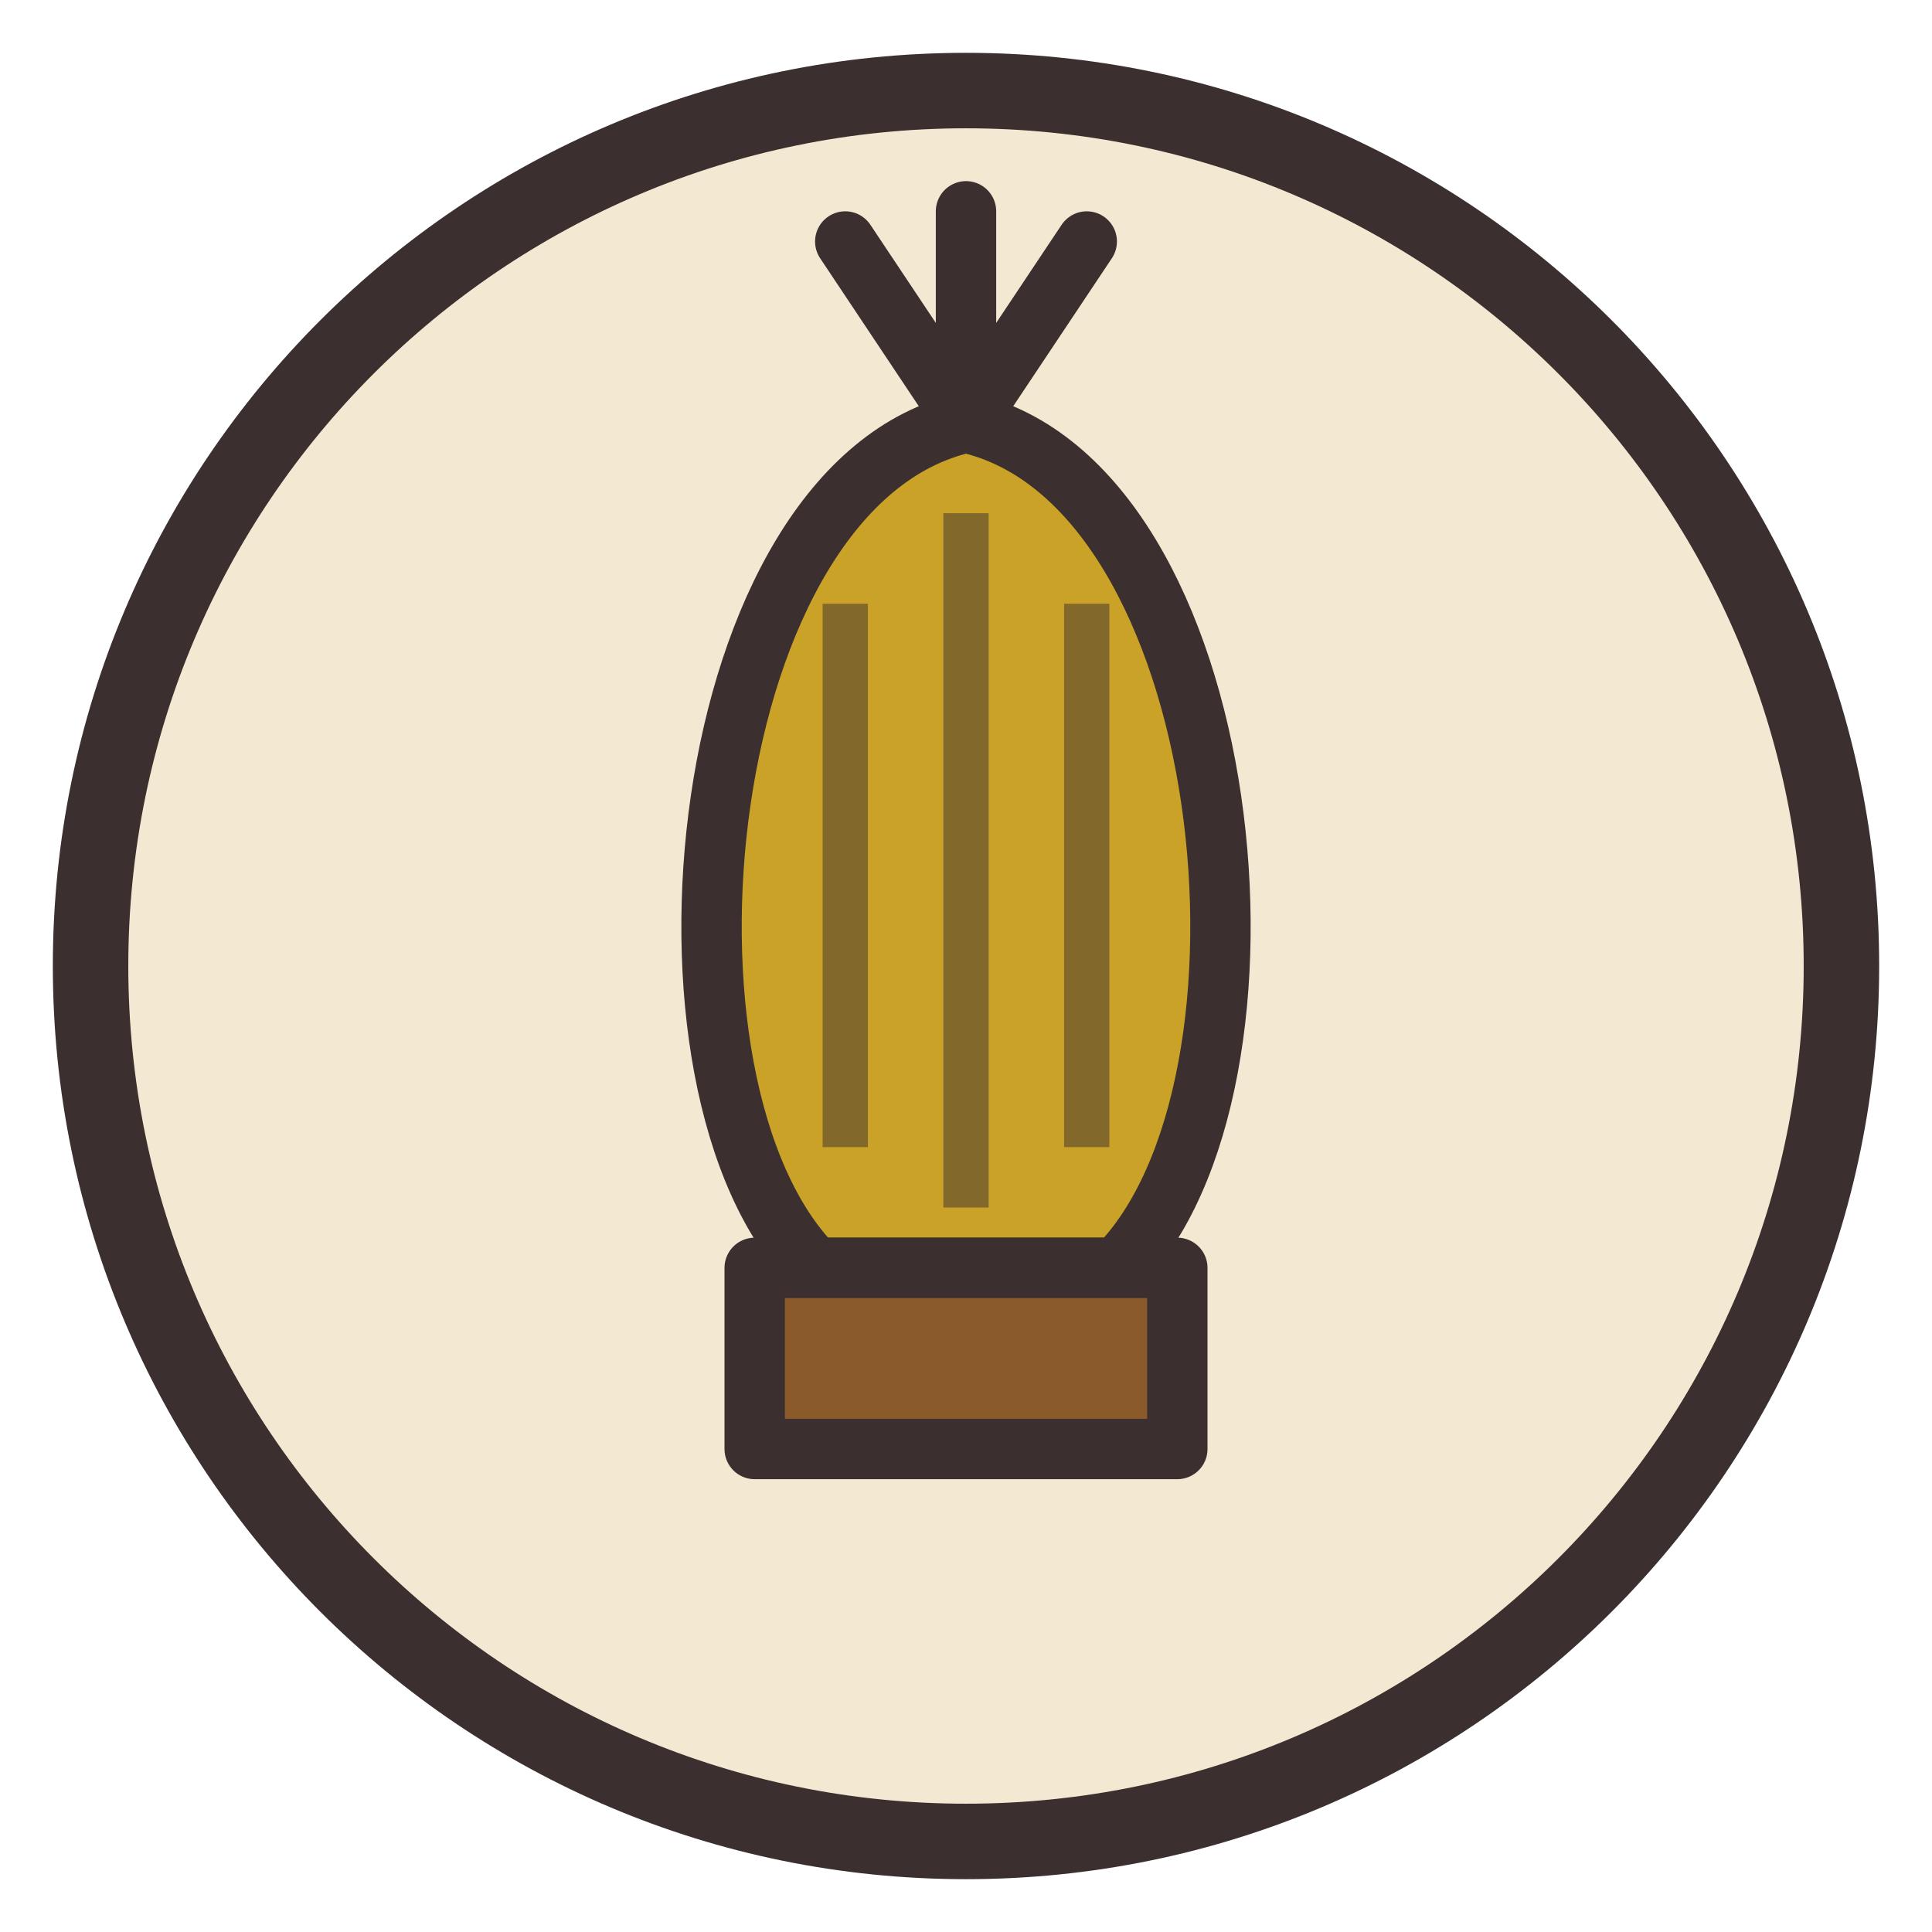
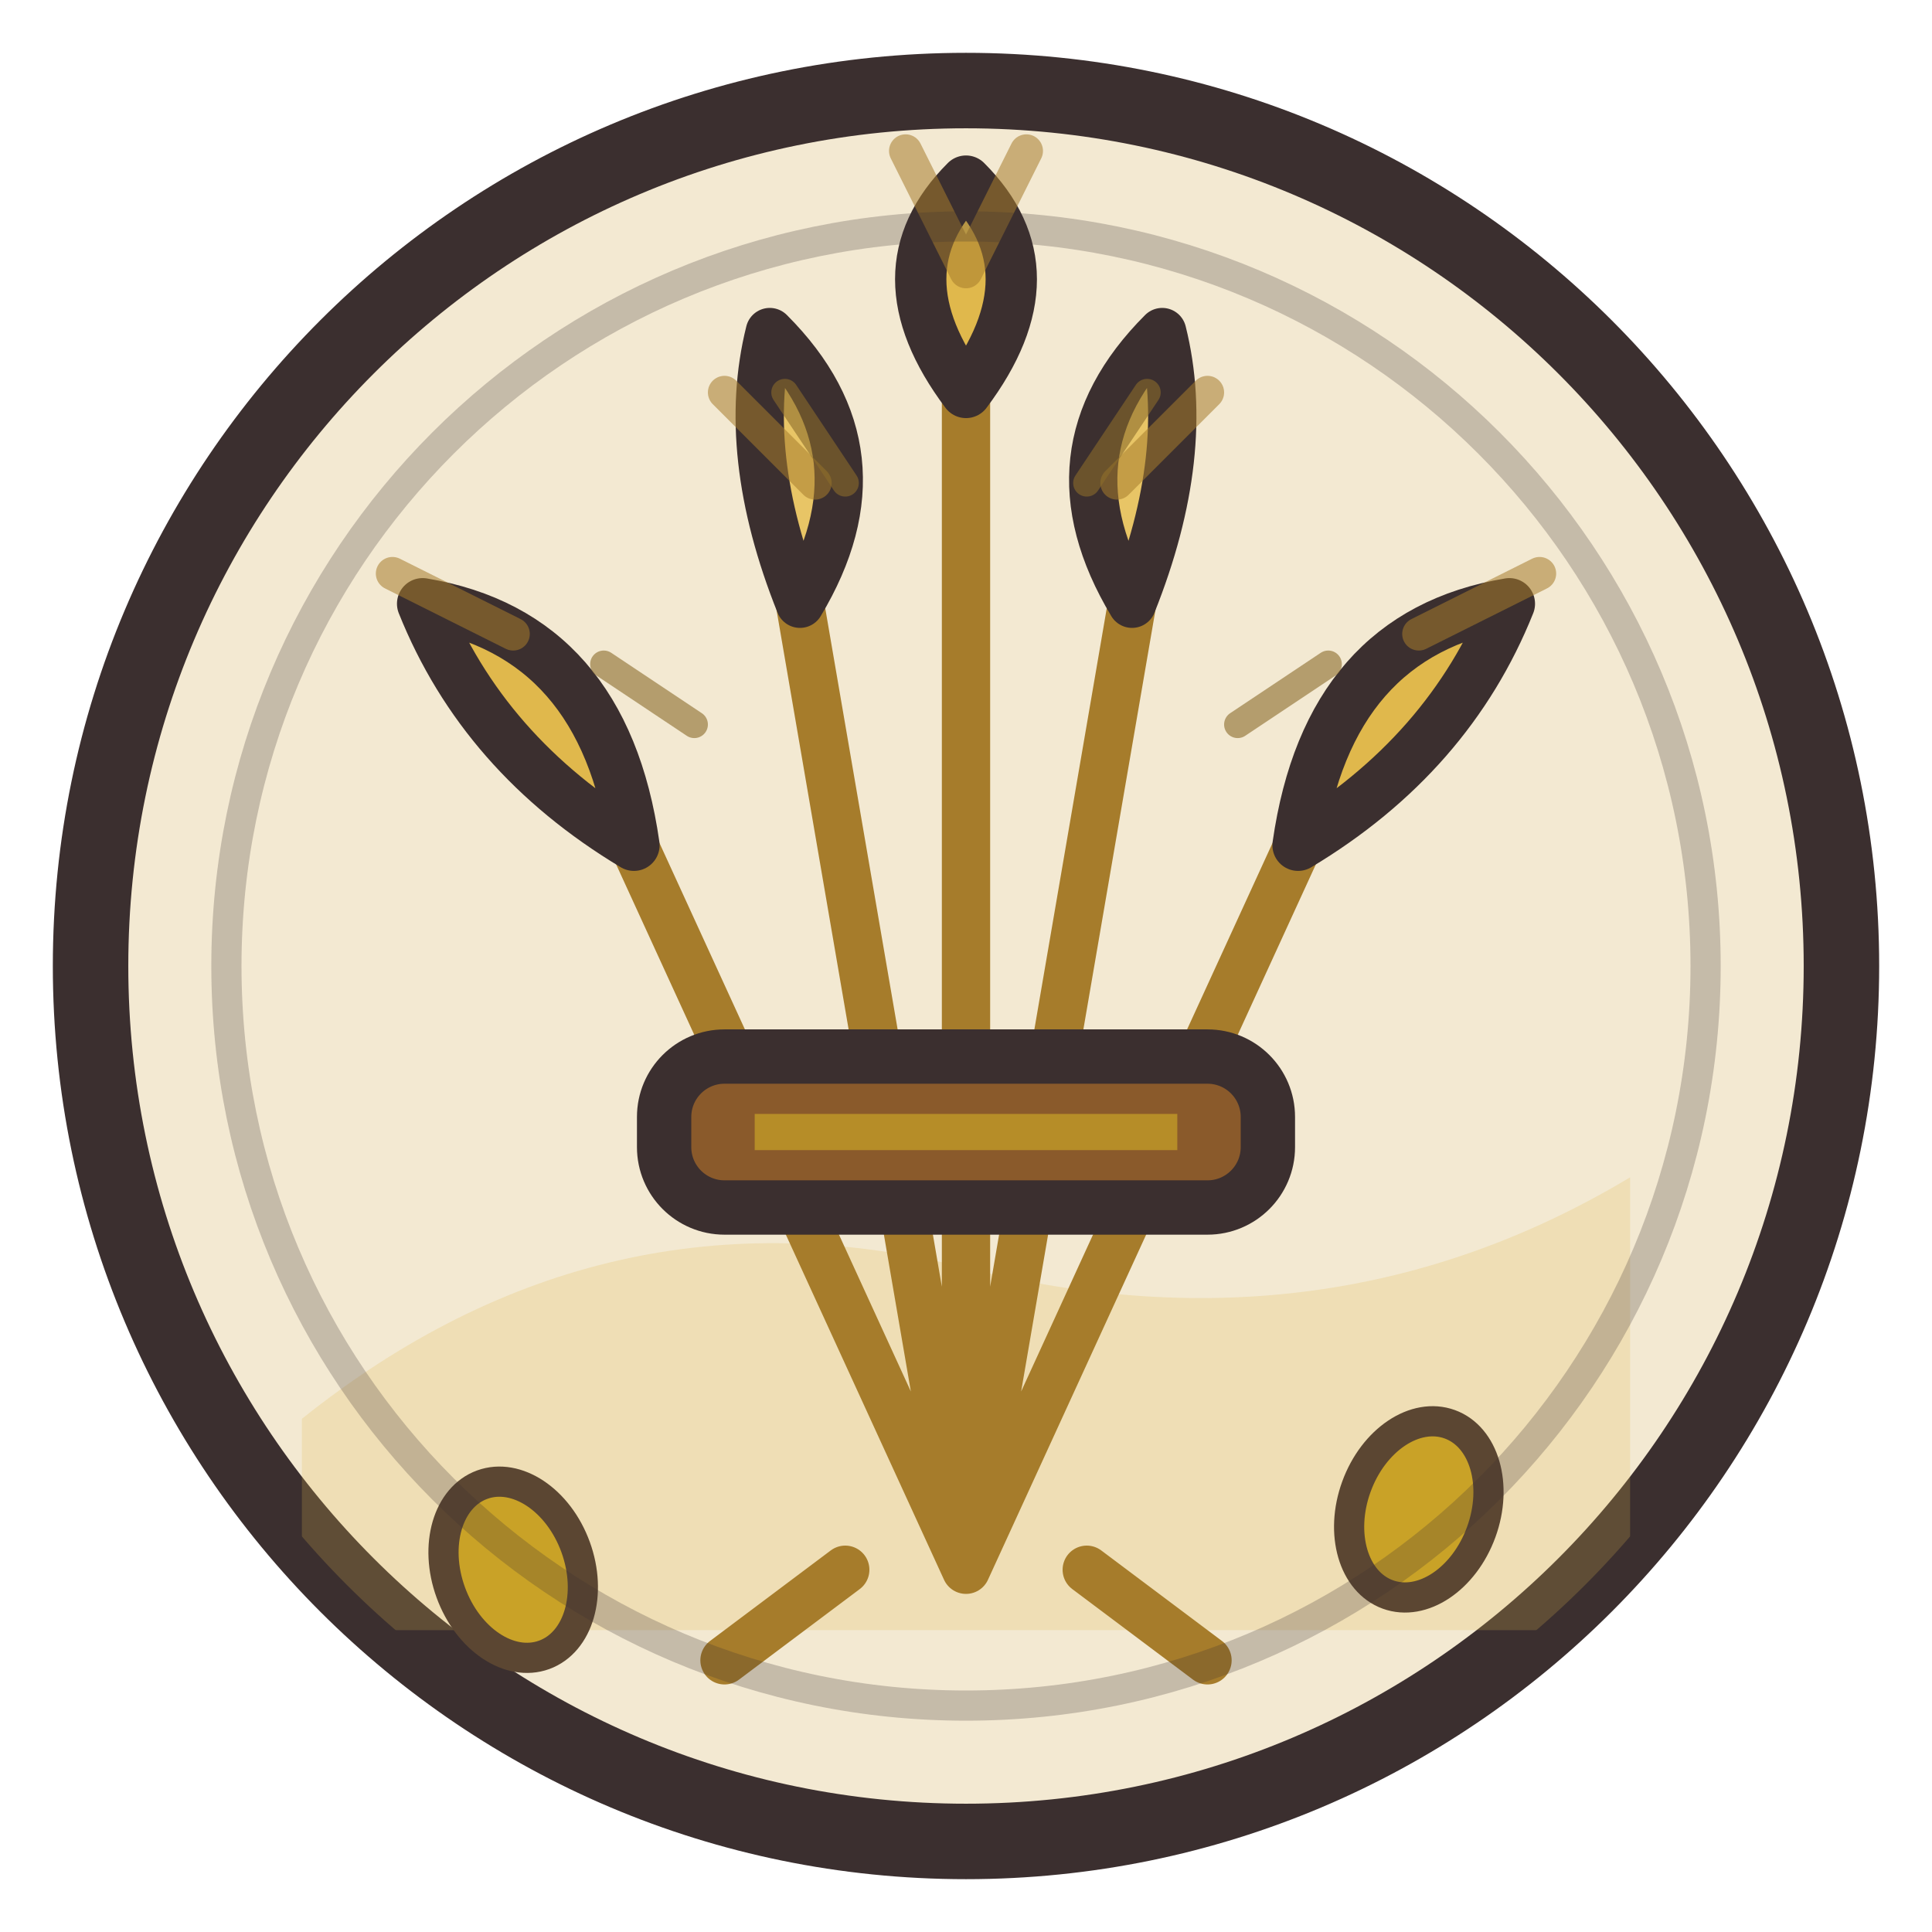
<svg xmlns="http://www.w3.org/2000/svg" viewBox="0 0 64 64">
+   <defs>
+     <clipPath id="badge">
+       <circle cx="32" cy="32" r="29" />
+     </clipPath>
+   </defs>
  <circle cx="32" cy="32" r="29" fill="#F3E9D2" stroke="#3B2F2F" stroke-width="2.5" />
-   <g stroke="#3B2F2F" stroke-width="2" stroke-linejoin="round">
-     <path d="M32 14 C41 16 43 36 37 42 L27 42 C21 36 23 16 32 14 Z" fill="#C9A227" />
-     <path d="M28 20 L28 38 M32 17 L32 40 M36 20 L36 38" stroke-width="1.5" opacity=".5" fill="none" />
-     <rect x="25" y="42" width="14" height="6" fill="#8A5A2B" />
-     <path d="M32 14 l-4 -6 M32 14 l4 -6 M32 14 v-7" stroke-width="2" stroke-linecap="round" fill="none" />
+   <g clip-path="url(#badge)">
+     <path d="M10 47 Q20 39 32 42 Q44 45 54 39 V54 H10 Z" fill="#E0B84C" opacity=".22" />
+     <g stroke="#3B2F2F" stroke-linejoin="round">
+       <path d="M32 52 L21 28 M32 52 L26.5 20 M32 52 V13 M32 52 L37.5 20 M32 52 L43 28" stroke="#A67C2B" stroke-width="1.6" fill="none" stroke-linecap="round" />
+       <path d="M32 13 q3 -4 0 -7 q-3 3 0 7 Z" fill="#E0B84C" stroke-width="1.7" />
+       <path d="M26.5 20 q-2 -5 -1 -9 q4 4 1 9 Z" fill="#E8C566" stroke-width="1.6" />
+       <path d="M37.5 20 q2 -5 1 -9 q-4 4 -1 9 Z" fill="#E8C566" stroke-width="1.6" />
+       <path d="M21 28 q-5 -3 -7 -8 q6 1 7 8 Z" fill="#E0B84C" stroke-width="1.7" />
+       <path d="M43 28 q5 -3 7 -8 q-6 1 -7 8 Z" fill="#E0B84C" stroke-width="1.7" />
+       <path d="M32 9 l-2 -4 M32 9 l2 -4 M27 16 l-3 -3 M37 16 l3 -3 M17 21 l-4 -2 M47 21 l4 -2" stroke="#A67C2B" stroke-width="1.1" opacity=".55" stroke-linecap="round" />
+       <path d="M28 16 l-2 -3 M36 16 l2 -3 M23 24 l-3 -2 M41 24 l3 -2" stroke="#8A6A2A" stroke-width=".9" opacity=".6" stroke-linecap="round" />
+       <rect x="22" y="35" width="20" height="5" rx="2" fill="#8A5A2B" stroke-width="1.8" />
+       <path d="M25 37.5 h14" stroke="#C9A227" stroke-width="1.2" opacity=".7" />
+       <path d="M28 52 l-4 3 M36 52 l4 3" stroke="#A67C2B" stroke-width="1.6" stroke-linecap="round" />
+     </g>
+     <g fill="#C9A227" stroke="#5B4632" stroke-width="1">
+       <ellipse cx="17" cy="52" rx="2.2" ry="3" transform="rotate(-20 17 52)" />
+       <ellipse cx="47" cy="50" rx="2.2" ry="3" transform="rotate(20 47 50)" />
+     </g>
  </g>
+   <circle cx="32" cy="32" r="24.5" fill="none" stroke="#3B2F2F" stroke-width="1" opacity=".25" />
</svg>
